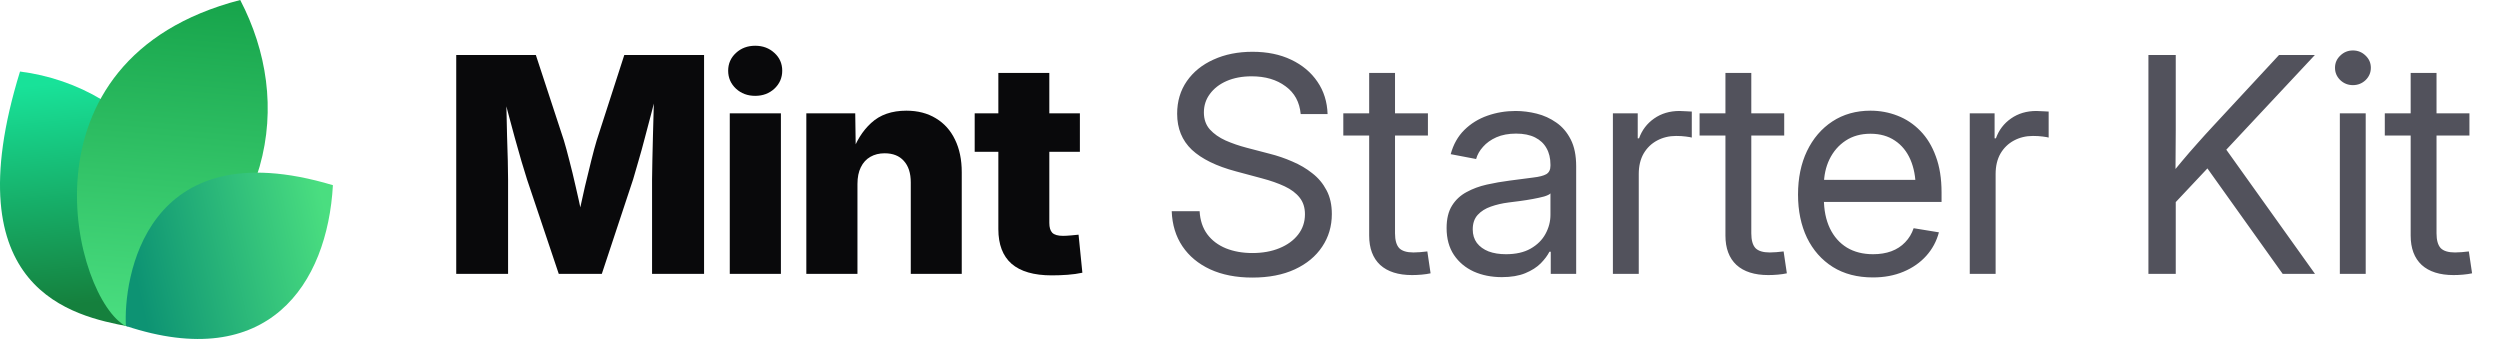
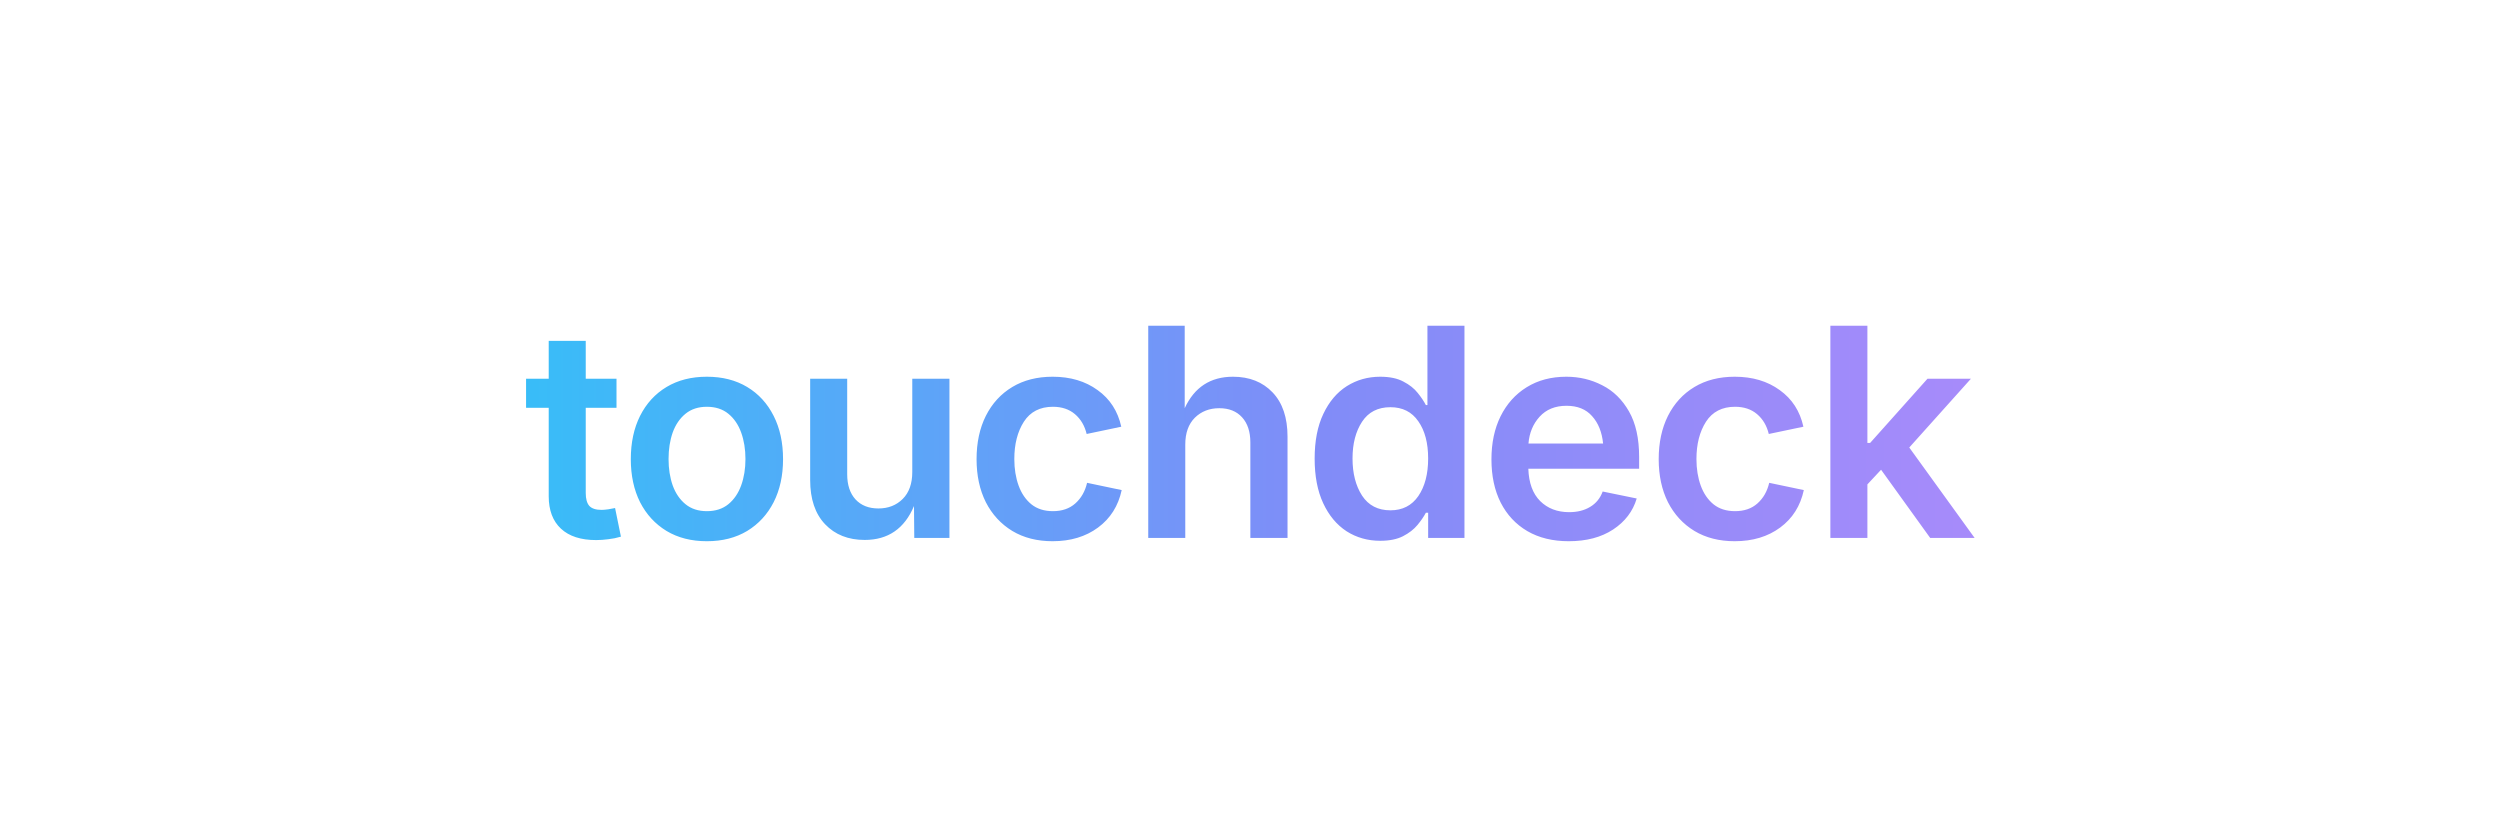
- <svg xmlns="http://www.w3.org/2000/svg" width="177" height="24" viewBox="0 0 177 24" fill="none">
-   <path d="M9.061 23.108C5.268 22.377 -3.391 20.627 1.417 5.064C9.634 6.099 16.973 14.064 9.061 23.108Z" fill="url(#paint0_linear_17557_2020)" />
-   <path d="M8.919 23.094C5.276 21.222 0.784 4.209 17.007 0C20.757 7.193 19.621 16.545 8.919 23.094Z" fill="url(#paint1_linear_17557_2020)" />
-   <path d="M8.914 23.079C8.735 19.882 10.159 9.085 23.57 13.111C23.181 20.123 18.984 26.418 8.914 23.079Z" fill="url(#paint2_linear_17557_2020)" />
-   <path d="M32.301 19.392V3.894H37.938L39.925 9.948C40.036 10.315 40.164 10.787 40.31 11.362C40.462 11.938 40.611 12.552 40.757 13.204C40.91 13.855 41.048 14.483 41.173 15.086C41.305 15.682 41.412 16.192 41.495 16.615H40.695C40.771 16.192 40.871 15.682 40.996 15.086C41.128 14.49 41.267 13.866 41.412 13.214C41.565 12.562 41.714 11.948 41.86 11.373C42.005 10.79 42.133 10.315 42.244 9.948L44.2 3.894H49.848V19.392H46.166V12.704C46.166 12.357 46.173 11.917 46.187 11.383C46.2 10.849 46.214 10.27 46.228 9.646C46.249 9.022 46.266 8.391 46.28 7.753C46.301 7.115 46.311 6.519 46.311 5.964H46.623C46.485 6.561 46.332 7.181 46.166 7.826C45.999 8.471 45.833 9.102 45.666 9.719C45.507 10.336 45.351 10.901 45.198 11.414C45.053 11.928 44.928 12.357 44.824 12.704L42.608 19.392H39.561L37.314 12.704C37.203 12.357 37.072 11.928 36.919 11.414C36.773 10.901 36.614 10.34 36.441 9.729C36.274 9.112 36.104 8.481 35.931 7.836C35.764 7.192 35.608 6.567 35.463 5.964H35.827C35.834 6.512 35.844 7.105 35.858 7.743C35.872 8.374 35.886 9.005 35.9 9.636C35.92 10.26 35.938 10.839 35.952 11.373C35.965 11.907 35.972 12.351 35.972 12.704V19.392H32.301ZM51.668 19.392V8.024H55.288V19.392H51.668ZM53.468 6.786C52.927 6.786 52.473 6.616 52.105 6.276C51.738 5.93 51.554 5.507 51.554 5.007C51.554 4.508 51.738 4.088 52.105 3.749C52.473 3.409 52.927 3.239 53.468 3.239C54.009 3.239 54.463 3.409 54.83 3.749C55.198 4.082 55.382 4.501 55.382 5.007C55.382 5.507 55.198 5.93 54.83 6.276C54.463 6.616 54.009 6.786 53.468 6.786ZM60.708 13.027V19.392H57.088V8.024H60.551L60.593 10.967H60.281C60.593 10.024 61.061 9.268 61.685 8.7C62.309 8.124 63.138 7.836 64.171 7.836C64.975 7.836 65.672 8.017 66.262 8.377C66.851 8.731 67.302 9.234 67.614 9.885C67.933 10.537 68.092 11.307 68.092 12.194V19.392H64.483V12.912C64.483 12.26 64.32 11.754 63.994 11.394C63.675 11.033 63.221 10.853 62.632 10.853C62.25 10.853 61.914 10.936 61.623 11.102C61.332 11.269 61.106 11.515 60.947 11.841C60.787 12.16 60.708 12.555 60.708 13.027ZM76.456 8.024V10.749H69.008V8.024H76.456ZM70.683 5.163H74.292V15.783C74.292 16.102 74.361 16.334 74.5 16.48C74.646 16.625 74.899 16.698 75.259 16.698C75.405 16.698 75.596 16.688 75.831 16.667C76.074 16.646 76.251 16.629 76.362 16.615L76.632 19.309C76.313 19.378 75.963 19.427 75.582 19.455C75.207 19.482 74.836 19.496 74.469 19.496C73.2 19.496 72.25 19.222 71.619 18.674C70.995 18.127 70.683 17.308 70.683 16.22V5.163Z" fill="#09090B" />
-   <path d="M88.667 19.652C87.523 19.652 86.528 19.458 85.682 19.07C84.843 18.681 84.188 18.137 83.716 17.437C83.245 16.736 82.992 15.908 82.957 14.951H84.933C84.968 15.596 85.148 16.14 85.474 16.584C85.8 17.021 86.24 17.354 86.795 17.582C87.35 17.804 87.974 17.915 88.667 17.915C89.388 17.915 90.026 17.801 90.581 17.572C91.143 17.343 91.583 17.024 91.902 16.615C92.228 16.199 92.391 15.717 92.391 15.169C92.391 14.698 92.266 14.306 92.017 13.994C91.767 13.675 91.413 13.408 90.956 13.193C90.498 12.978 89.954 12.787 89.323 12.621L87.502 12.132C86.123 11.765 85.082 11.255 84.382 10.603C83.689 9.944 83.342 9.095 83.342 8.055C83.342 7.174 83.571 6.404 84.028 5.746C84.486 5.087 85.117 4.577 85.921 4.217C86.726 3.849 87.645 3.666 88.678 3.666C89.718 3.666 90.63 3.853 91.413 4.227C92.204 4.602 92.824 5.122 93.275 5.787C93.726 6.446 93.965 7.209 93.993 8.076H92.089C92.013 7.23 91.656 6.574 91.018 6.11C90.387 5.638 89.586 5.403 88.615 5.403C87.95 5.403 87.36 5.513 86.847 5.735C86.341 5.957 85.946 6.262 85.661 6.651C85.377 7.032 85.235 7.469 85.235 7.961C85.235 8.447 85.377 8.849 85.661 9.168C85.946 9.48 86.317 9.74 86.774 9.948C87.232 10.149 87.724 10.319 88.251 10.457L89.884 10.884C90.439 11.023 90.977 11.206 91.496 11.435C92.023 11.657 92.495 11.934 92.911 12.267C93.334 12.593 93.67 12.995 93.92 13.474C94.17 13.945 94.294 14.504 94.294 15.149C94.294 16.015 94.066 16.788 93.608 17.468C93.157 18.148 92.512 18.681 91.673 19.07C90.834 19.458 89.832 19.652 88.667 19.652ZM101.097 8.024V9.594H95.106V8.024H101.097ZM96.937 5.163H98.767V16.521C98.767 17 98.865 17.347 99.059 17.562C99.26 17.77 99.6 17.874 100.078 17.874C100.21 17.874 100.366 17.867 100.546 17.853C100.733 17.832 100.903 17.815 101.056 17.801L101.285 19.351C101.097 19.392 100.886 19.423 100.65 19.444C100.414 19.465 100.189 19.475 99.974 19.475C98.996 19.475 98.244 19.236 97.717 18.758C97.197 18.272 96.937 17.579 96.937 16.677V5.163ZM106.33 19.621C105.595 19.621 104.932 19.489 104.343 19.226C103.754 18.955 103.285 18.564 102.939 18.05C102.592 17.53 102.419 16.896 102.419 16.147C102.419 15.495 102.547 14.965 102.804 14.556C103.06 14.146 103.403 13.828 103.833 13.599C104.263 13.363 104.742 13.186 105.269 13.068C105.796 12.95 106.333 12.857 106.881 12.787C107.574 12.69 108.132 12.617 108.555 12.569C108.978 12.52 109.287 12.441 109.481 12.33C109.675 12.212 109.772 12.014 109.772 11.737V11.654C109.772 11.203 109.679 10.815 109.492 10.489C109.311 10.163 109.041 9.91 108.68 9.729C108.32 9.549 107.872 9.459 107.338 9.459C106.805 9.459 106.34 9.546 105.945 9.719C105.556 9.892 105.241 10.118 104.998 10.395C104.755 10.665 104.593 10.953 104.509 11.258L102.71 10.915C102.897 10.222 103.22 9.65 103.677 9.199C104.135 8.748 104.679 8.412 105.31 8.19C105.941 7.968 106.607 7.857 107.307 7.857C107.8 7.857 108.295 7.92 108.795 8.044C109.301 8.169 109.765 8.381 110.188 8.679C110.611 8.97 110.951 9.369 111.208 9.875C111.464 10.374 111.593 11.005 111.593 11.768V19.392H109.793V17.822H109.7C109.568 18.085 109.363 18.359 109.086 18.643C108.809 18.921 108.444 19.153 107.994 19.34C107.543 19.527 106.988 19.621 106.33 19.621ZM106.621 17.998C107.321 17.998 107.904 17.867 108.368 17.603C108.84 17.333 109.19 16.986 109.419 16.563C109.654 16.133 109.772 15.682 109.772 15.211V13.692C109.703 13.769 109.554 13.841 109.325 13.911C109.096 13.973 108.829 14.032 108.524 14.088C108.226 14.143 107.921 14.192 107.609 14.233C107.304 14.275 107.033 14.309 106.798 14.337C106.354 14.393 105.938 14.49 105.549 14.628C105.168 14.76 104.86 14.954 104.624 15.211C104.388 15.467 104.27 15.811 104.27 16.241C104.27 16.615 104.367 16.934 104.561 17.198C104.762 17.461 105.04 17.662 105.393 17.801C105.747 17.933 106.156 17.998 106.621 17.998ZM114.193 19.392V8.024H115.951V9.792H116.045C116.253 9.209 116.61 8.741 117.116 8.388C117.622 8.034 118.219 7.857 118.905 7.857C119.058 7.857 119.217 7.864 119.384 7.878C119.55 7.885 119.682 7.892 119.779 7.899V9.74C119.716 9.719 119.578 9.695 119.363 9.667C119.155 9.639 118.922 9.625 118.666 9.625C118.174 9.625 117.726 9.733 117.324 9.948C116.922 10.163 116.603 10.471 116.367 10.874C116.138 11.276 116.024 11.758 116.024 12.319V19.392H114.193ZM126.322 8.024V9.594H120.33V8.024H126.322ZM122.161 5.163H123.992V16.521C123.992 17 124.089 17.347 124.283 17.562C124.484 17.77 124.824 17.874 125.302 17.874C125.434 17.874 125.59 17.867 125.77 17.853C125.958 17.832 126.127 17.815 126.28 17.801L126.509 19.351C126.322 19.392 126.11 19.423 125.874 19.444C125.639 19.465 125.413 19.475 125.198 19.475C124.221 19.475 123.468 19.236 122.941 18.758C122.421 18.272 122.161 17.579 122.161 16.677V5.163ZM132.604 19.642C131.502 19.642 130.555 19.396 129.765 18.903C128.974 18.404 128.364 17.714 127.934 16.834C127.511 15.946 127.3 14.927 127.3 13.775C127.3 12.611 127.511 11.584 127.934 10.697C128.364 9.802 128.964 9.102 129.734 8.596C130.51 8.089 131.408 7.836 132.428 7.836C133.1 7.836 133.738 7.954 134.341 8.19C134.952 8.426 135.489 8.783 135.954 9.261C136.425 9.74 136.793 10.343 137.056 11.071C137.327 11.792 137.462 12.645 137.462 13.63V14.296H128.433V12.735H136.463L135.631 13.297C135.631 12.541 135.506 11.876 135.257 11.3C135.007 10.725 134.643 10.277 134.165 9.958C133.686 9.632 133.107 9.469 132.428 9.469C131.748 9.469 131.162 9.632 130.67 9.958C130.177 10.284 129.796 10.725 129.526 11.279C129.262 11.827 129.13 12.441 129.13 13.12V14.046C129.13 14.864 129.273 15.572 129.557 16.168C129.841 16.757 130.243 17.211 130.763 17.53C131.283 17.842 131.901 17.998 132.615 17.998C133.093 17.998 133.523 17.929 133.905 17.79C134.293 17.645 134.619 17.433 134.882 17.156C135.153 16.879 135.354 16.546 135.486 16.157L137.275 16.449C137.108 17.08 136.81 17.634 136.38 18.113C135.95 18.591 135.413 18.966 134.768 19.236C134.123 19.507 133.402 19.642 132.604 19.642ZM139.459 19.392V8.024H141.217V9.792H141.311C141.519 9.209 141.876 8.741 142.382 8.388C142.888 8.034 143.485 7.857 144.171 7.857C144.324 7.857 144.483 7.864 144.649 7.878C144.816 7.885 144.948 7.892 145.045 7.899V9.74C144.982 9.719 144.844 9.695 144.629 9.667C144.421 9.639 144.188 9.625 143.932 9.625C143.439 9.625 142.992 9.733 142.59 9.948C142.188 10.163 141.869 10.471 141.633 10.874C141.404 11.276 141.29 11.758 141.29 12.319V19.392H139.459ZM153.429 14.961V12.715C153.783 12.257 154.136 11.82 154.49 11.404C154.844 10.981 155.204 10.565 155.572 10.156C155.939 9.74 156.314 9.327 156.695 8.918L161.355 3.894H163.893L157.277 10.967H157.184L153.429 14.961ZM152.108 19.392V3.894H154.043V9.241L154.022 12.559L154.043 13.505V19.392H152.108ZM161.615 19.392L155.967 11.477L157.173 9.969L163.903 19.392H161.615ZM165.661 19.392V8.024H167.492V19.392H165.661ZM166.587 6.027C166.24 6.027 165.942 5.909 165.692 5.673C165.443 5.43 165.318 5.139 165.318 4.799C165.318 4.459 165.443 4.172 165.692 3.936C165.942 3.693 166.24 3.572 166.587 3.572C166.934 3.572 167.232 3.693 167.482 3.936C167.731 4.172 167.856 4.459 167.856 4.799C167.856 5.139 167.731 5.43 167.482 5.673C167.232 5.909 166.934 6.027 166.587 6.027ZM174.836 8.024V9.594H168.844V8.024H174.836ZM170.675 5.163H172.506V16.521C172.506 17 172.603 17.347 172.797 17.562C172.998 17.77 173.338 17.874 173.816 17.874C173.948 17.874 174.104 17.867 174.284 17.853C174.472 17.832 174.641 17.815 174.794 17.801L175.023 19.351C174.836 19.392 174.624 19.423 174.388 19.444C174.153 19.465 173.927 19.475 173.712 19.475C172.735 19.475 171.982 19.236 171.455 18.758C170.935 18.272 170.675 17.579 170.675 16.677V5.163Z" fill="#52525C" />
-   <defs>
-     <linearGradient id="paint0_linear_17557_2020" x1="3.776" y1="5.916" x2="5.232" y2="21.559" gradientUnits="userSpaceOnUse">
-       <stop stop-color="#18E299" />
-       <stop offset="1" stop-color="#15803D" />
-     </linearGradient>
-     <linearGradient id="paint1_linear_17557_2020" x1="12.171" y1="-0.718" x2="10.19" y2="22.983" gradientUnits="userSpaceOnUse">
-       <stop stop-color="#16A34A" />
-       <stop offset="1" stop-color="#4ADE80" />
-     </linearGradient>
-     <linearGradient id="paint2_linear_17557_2020" x1="23.133" y1="15.353" x2="9.338" y2="18.52" gradientUnits="userSpaceOnUse">
-       <stop stop-color="#4ADE80" />
-       <stop offset="1" stop-color="#0D9373" />
+ <svg xmlns="http://www.w3.org/2000/svg" width="1200" height="400" viewBox="0 0 1200 400" role="img" aria-label="touchdeck logo" version="1.1" id="svg3">
+   <defs id="defs3">
+     <linearGradient id="touchdeckGradient" x1="0" y1="0" x2="1" y2="0">
+       <stop offset="0%" stop-color="#38BDF8" id="stop1" />
+       <stop offset="55%" stop-color="#818CF8" id="stop2" />
+       <stop offset="100%" stop-color="#A78BFA" id="stop3" />
    </linearGradient>
  </defs>
+   <g id="g3">
+     <path d="m 295.923,181.787 v 13.945 h -14.766 v 40.947 q 0,4.17 1.709,6.152 1.777,1.914 5.879,1.914 1.23,0 3.213,-0.273 1.982,-0.342 3.281,-0.615 l 2.803,13.74 q -2.939,0.889 -6.016,1.23 -3.076,0.41 -5.879,0.41 -11.006,0 -16.885,-5.469 -5.879,-5.469 -5.879,-15.586 v -42.451 h -10.869 v -13.945 h 10.869 v -18.184 h 17.773 v 18.184 z m 43.369,77.998 q -11.143,0 -19.346,-4.922 -8.203,-4.99 -12.715,-13.809 -4.443,-8.887 -4.443,-20.645 0,-11.895 4.443,-20.781 4.512,-8.955 12.715,-13.877 8.203,-4.922 19.346,-4.922 11.143,0 19.346,4.922 8.203,4.922 12.715,13.877 4.512,8.887 4.512,20.781 0,11.758 -4.512,20.645 -4.512,8.818 -12.715,13.809 -8.203,4.922 -19.346,4.922 z m 0,-14.424 q 6.221,0 10.322,-3.35 4.102,-3.35 6.152,-9.023 2.051,-5.674 2.051,-12.646 0,-7.041 -2.051,-12.715 -2.051,-5.674 -6.152,-9.023 -4.102,-3.35 -10.322,-3.35 -6.152,0 -10.254,3.35 -4.102,3.35 -6.152,9.023 -1.982,5.674 -1.982,12.715 0,6.973 1.982,12.646 2.051,5.674 6.152,9.023 4.102,3.35 10.254,3.35 z m 75.771,13.809 q -11.826,0 -19.004,-7.52 -7.178,-7.52 -7.178,-21.26 v -48.604 h 17.773 v 45.869 q 0,7.656 3.965,12.031 4.033,4.375 11.006,4.375 7.109,0 11.689,-4.58 4.58,-4.58 4.58,-12.92 v -44.775 h 17.842 v 76.426 h -16.885 l -0.137,-15.312 q -6.836,16.27 -23.652,16.27 z m 90.195,0.615 q -11.143,0 -19.346,-4.922 -8.203,-4.99 -12.715,-13.809 -4.443,-8.887 -4.443,-20.645 0,-11.895 4.443,-20.781 4.512,-8.955 12.715,-13.877 8.203,-4.922 19.346,-4.922 12.783,0 21.602,6.426 8.887,6.357 11.348,17.568 l -16.611,3.486 q -1.436,-5.947 -5.605,-9.502 -4.17,-3.555 -10.596,-3.555 -9.297,0 -13.945,7.178 -4.58,7.178 -4.58,17.91 0,7.041 2.051,12.715 2.051,5.674 6.152,9.023 4.102,3.281 10.322,3.281 6.562,0 10.732,-3.691 4.238,-3.76 5.674,-9.912 l 16.611,3.486 q -2.461,11.416 -11.348,17.979 -8.887,6.562 -21.807,6.562 z m 63.672,-46.348 v 44.775 H 551.157 V 156.357 h 17.5 v 39.58 q 6.973,-15.107 23.174,-15.107 11.826,0 19.004,7.52 7.178,7.52 7.178,21.26 v 48.604 h -17.842 v -45.869 q 0,-7.656 -3.965,-12.031 -3.965,-4.375 -10.938,-4.375 -7.109,0 -11.758,4.58 -4.58,4.58 -4.58,12.92 z m 93.613,46.143 q -9.023,0 -16.201,-4.58 -7.109,-4.648 -11.211,-13.467 -4.102,-8.818 -4.102,-21.396 0,-12.715 4.17,-21.465 4.17,-8.818 11.279,-13.33 7.178,-4.512 15.996,-4.512 6.836,0 11.143,2.324 4.375,2.256 6.904,5.469 2.529,3.145 3.896,5.811 h 0.752 v -38.076 h 17.773 V 258.213 H 685.513 v -12.1 h -1.094 q -1.436,2.734 -4.033,5.879 -2.598,3.145 -6.973,5.4 -4.307,2.188 -10.869,2.188 z m 4.854,-14.629 q 8.682,0 13.398,-6.836 4.717,-6.904 4.717,-18.047 0,-11.143 -4.717,-17.842 -4.648,-6.768 -13.398,-6.768 -9.023,0 -13.604,6.973 -4.58,6.973 -4.58,17.637 0,10.732 4.58,17.842 4.648,7.041 13.604,7.041 z m 85.615,14.834 q -11.553,0 -19.893,-4.854 -8.271,-4.854 -12.783,-13.672 -4.443,-8.818 -4.443,-20.781 0,-11.758 4.375,-20.645 4.443,-8.955 12.51,-13.945 8.135,-5.059 19.072,-5.059 9.297,0 17.227,4.102 7.998,4.033 12.852,12.578 4.854,8.477 4.854,21.875 v 5.605 h -53.184 q 0.342,10.186 5.674,15.518 5.4,5.332 13.945,5.332 5.879,0 10.049,-2.529 4.238,-2.529 6.016,-7.383 l 16.338,3.35 q -2.734,9.229 -11.348,14.902 -8.545,5.605 -21.26,5.605 z m -19.346,-46.895 h 35.82 q -0.82,-8.203 -5.264,-13.125 -4.375,-4.99 -12.305,-4.99 -8.135,0 -12.92,5.264 -4.717,5.195 -5.332,12.852 z m 99.014,46.895 q -11.143,0 -19.346,-4.922 -8.203,-4.99 -12.715,-13.809 -4.443,-8.887 -4.443,-20.645 0,-11.895 4.443,-20.781 4.512,-8.955 12.715,-13.877 8.203,-4.922 19.346,-4.922 12.783,0 21.602,6.426 8.887,6.357 11.348,17.568 l -16.611,3.486 q -1.436,-5.947 -5.605,-9.502 -4.17,-3.555 -10.596,-3.555 -9.297,0 -13.945,7.178 -4.58,7.178 -4.58,17.91 0,7.041 2.051,12.715 2.051,5.674 6.152,9.023 4.102,3.281 10.322,3.281 6.562,0 10.732,-3.691 4.238,-3.76 5.674,-9.912 l 16.611,3.486 q -2.461,11.416 -11.348,17.979 -8.887,6.562 -21.807,6.562 z m 45.898,-1.572 V 156.357 h 17.773 v 56.26 h 1.299 l 27.549,-30.83 h 20.85 l -29.6,33.018 31.377,43.408 h -21.328 l -23.584,-32.744 -6.562,7.041 v 25.703 z" id="text3" style="font-weight:600;font-size:140px;font-family:Inter, 'SF Pro Display', system-ui, '-apple-system', 'Segoe UI', Roboto, 'Helvetica Neue', Arial, sans-serif;letter-spacing:-2.5;dominant-baseline:middle;text-anchor:middle;fill:url(#touchdeckGradient)" aria-label="touchdeck" />
+   </g>
</svg>
